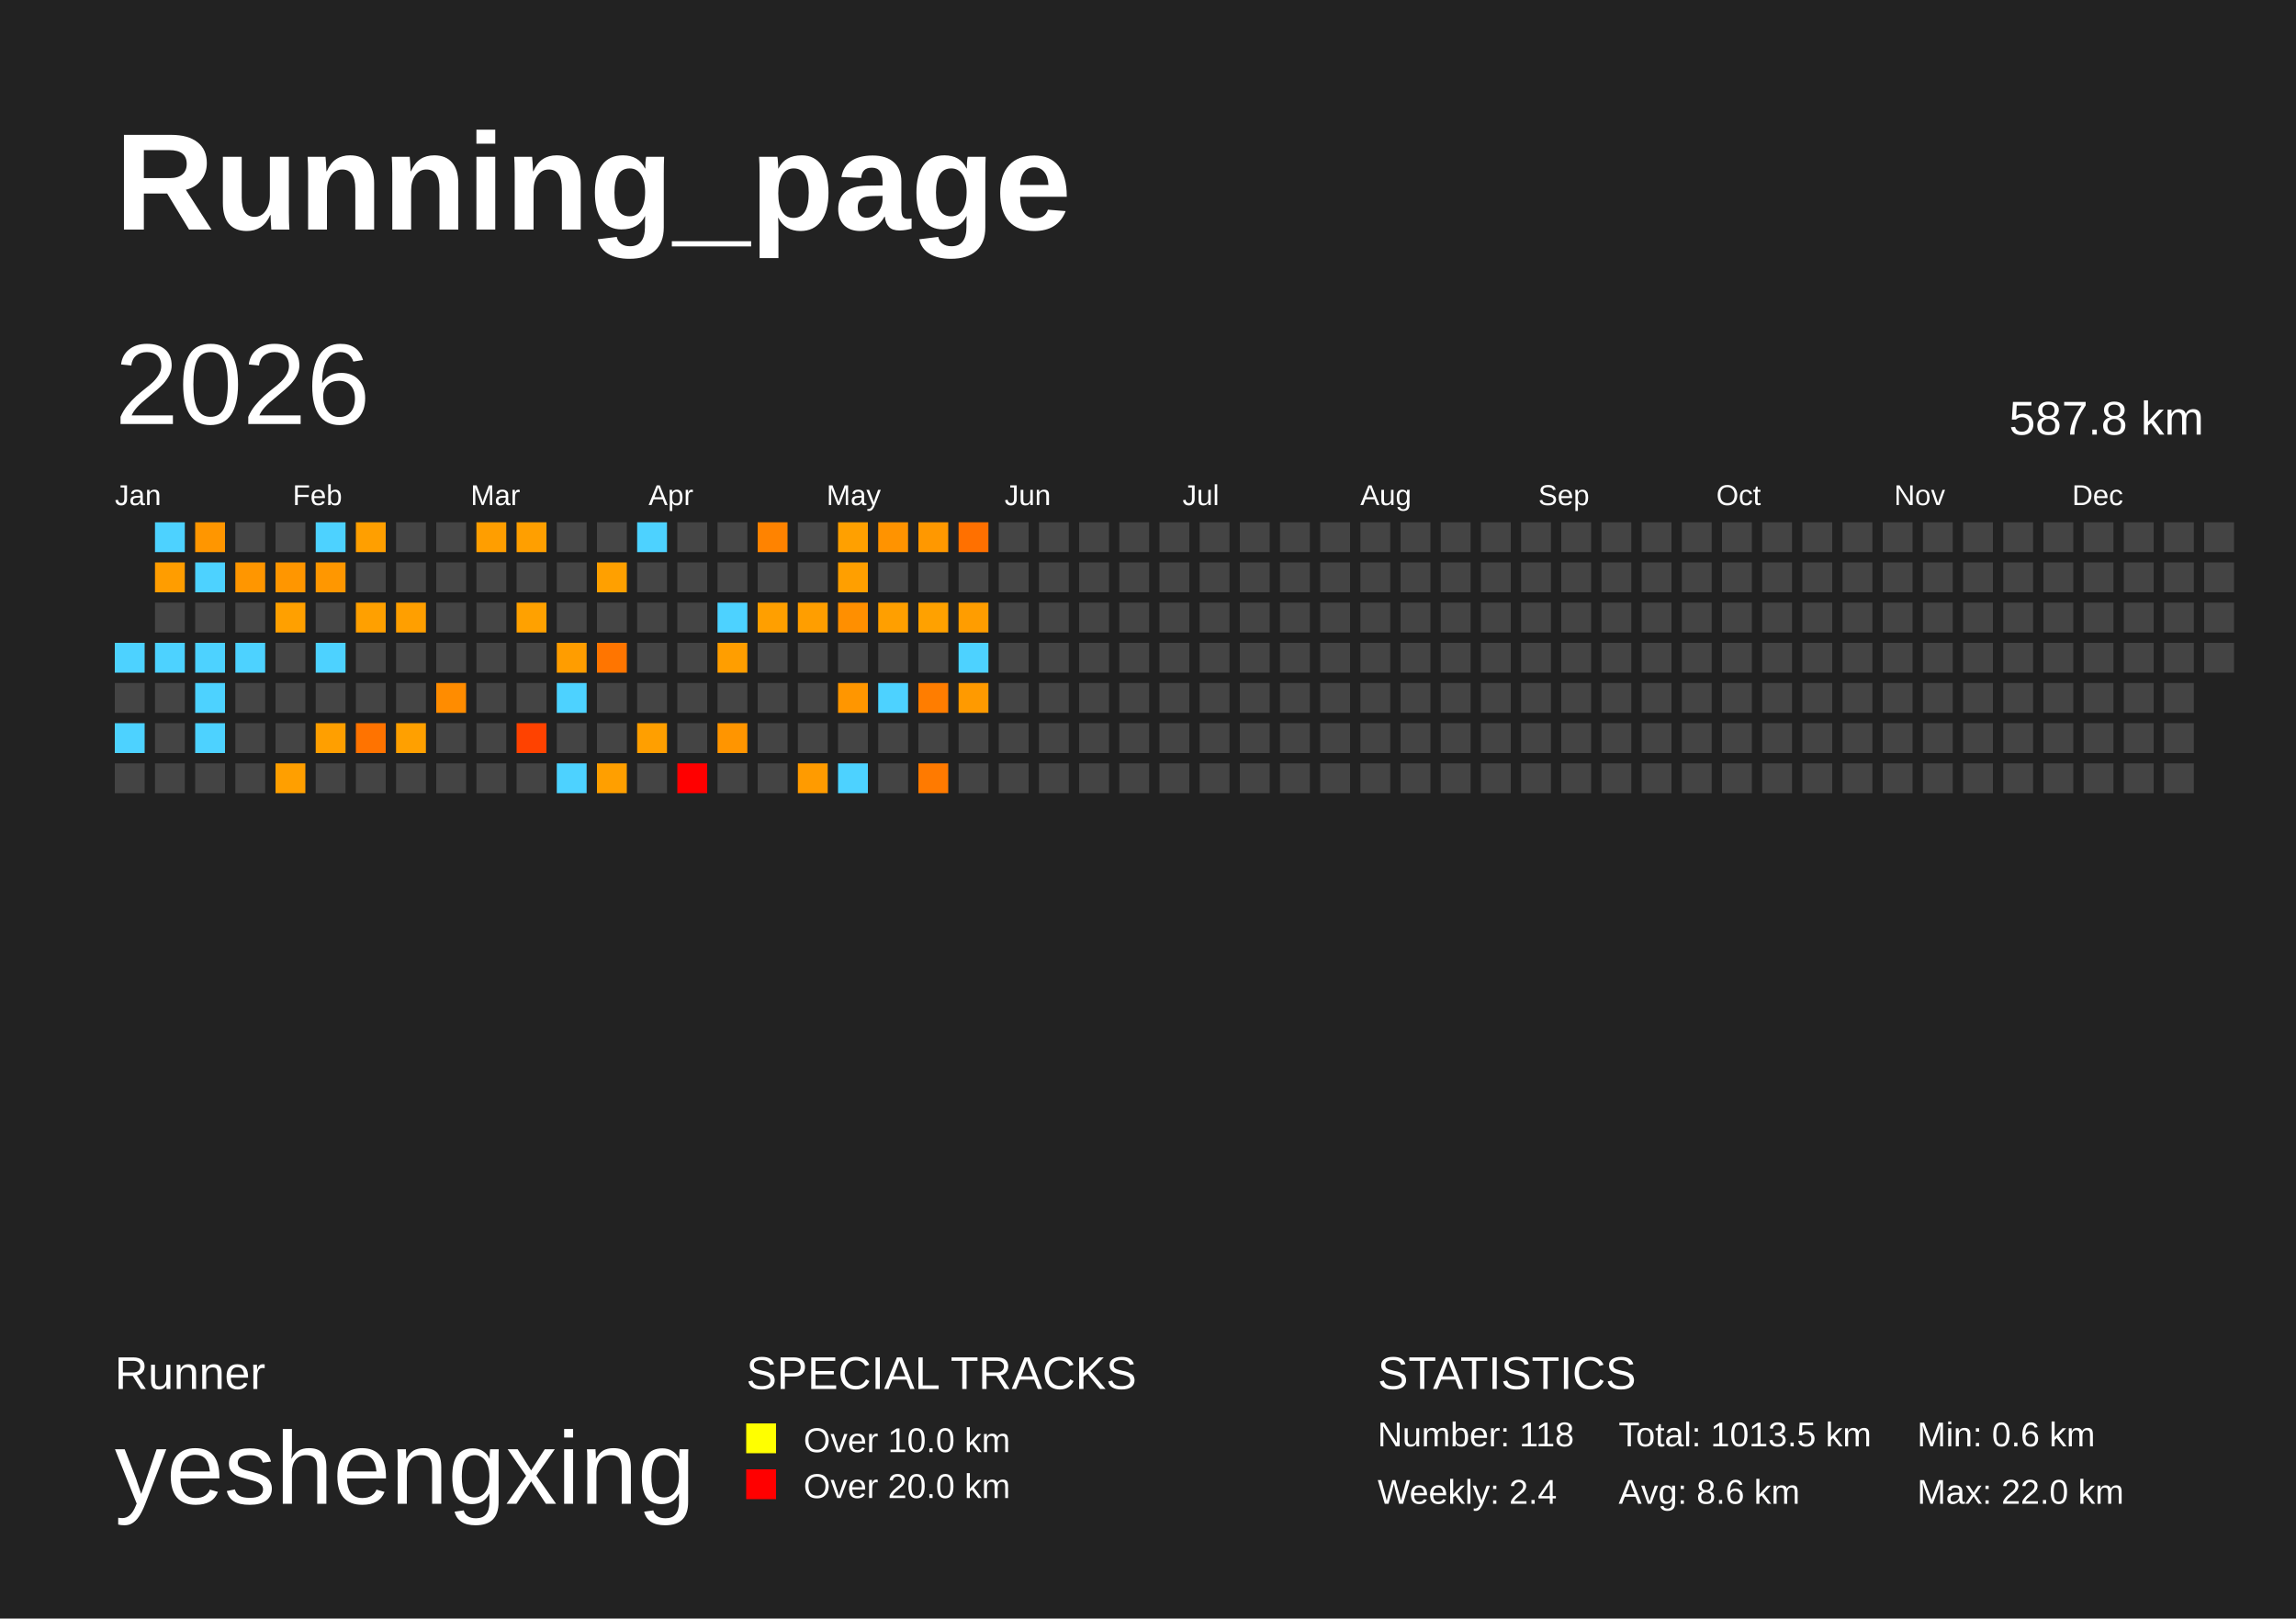
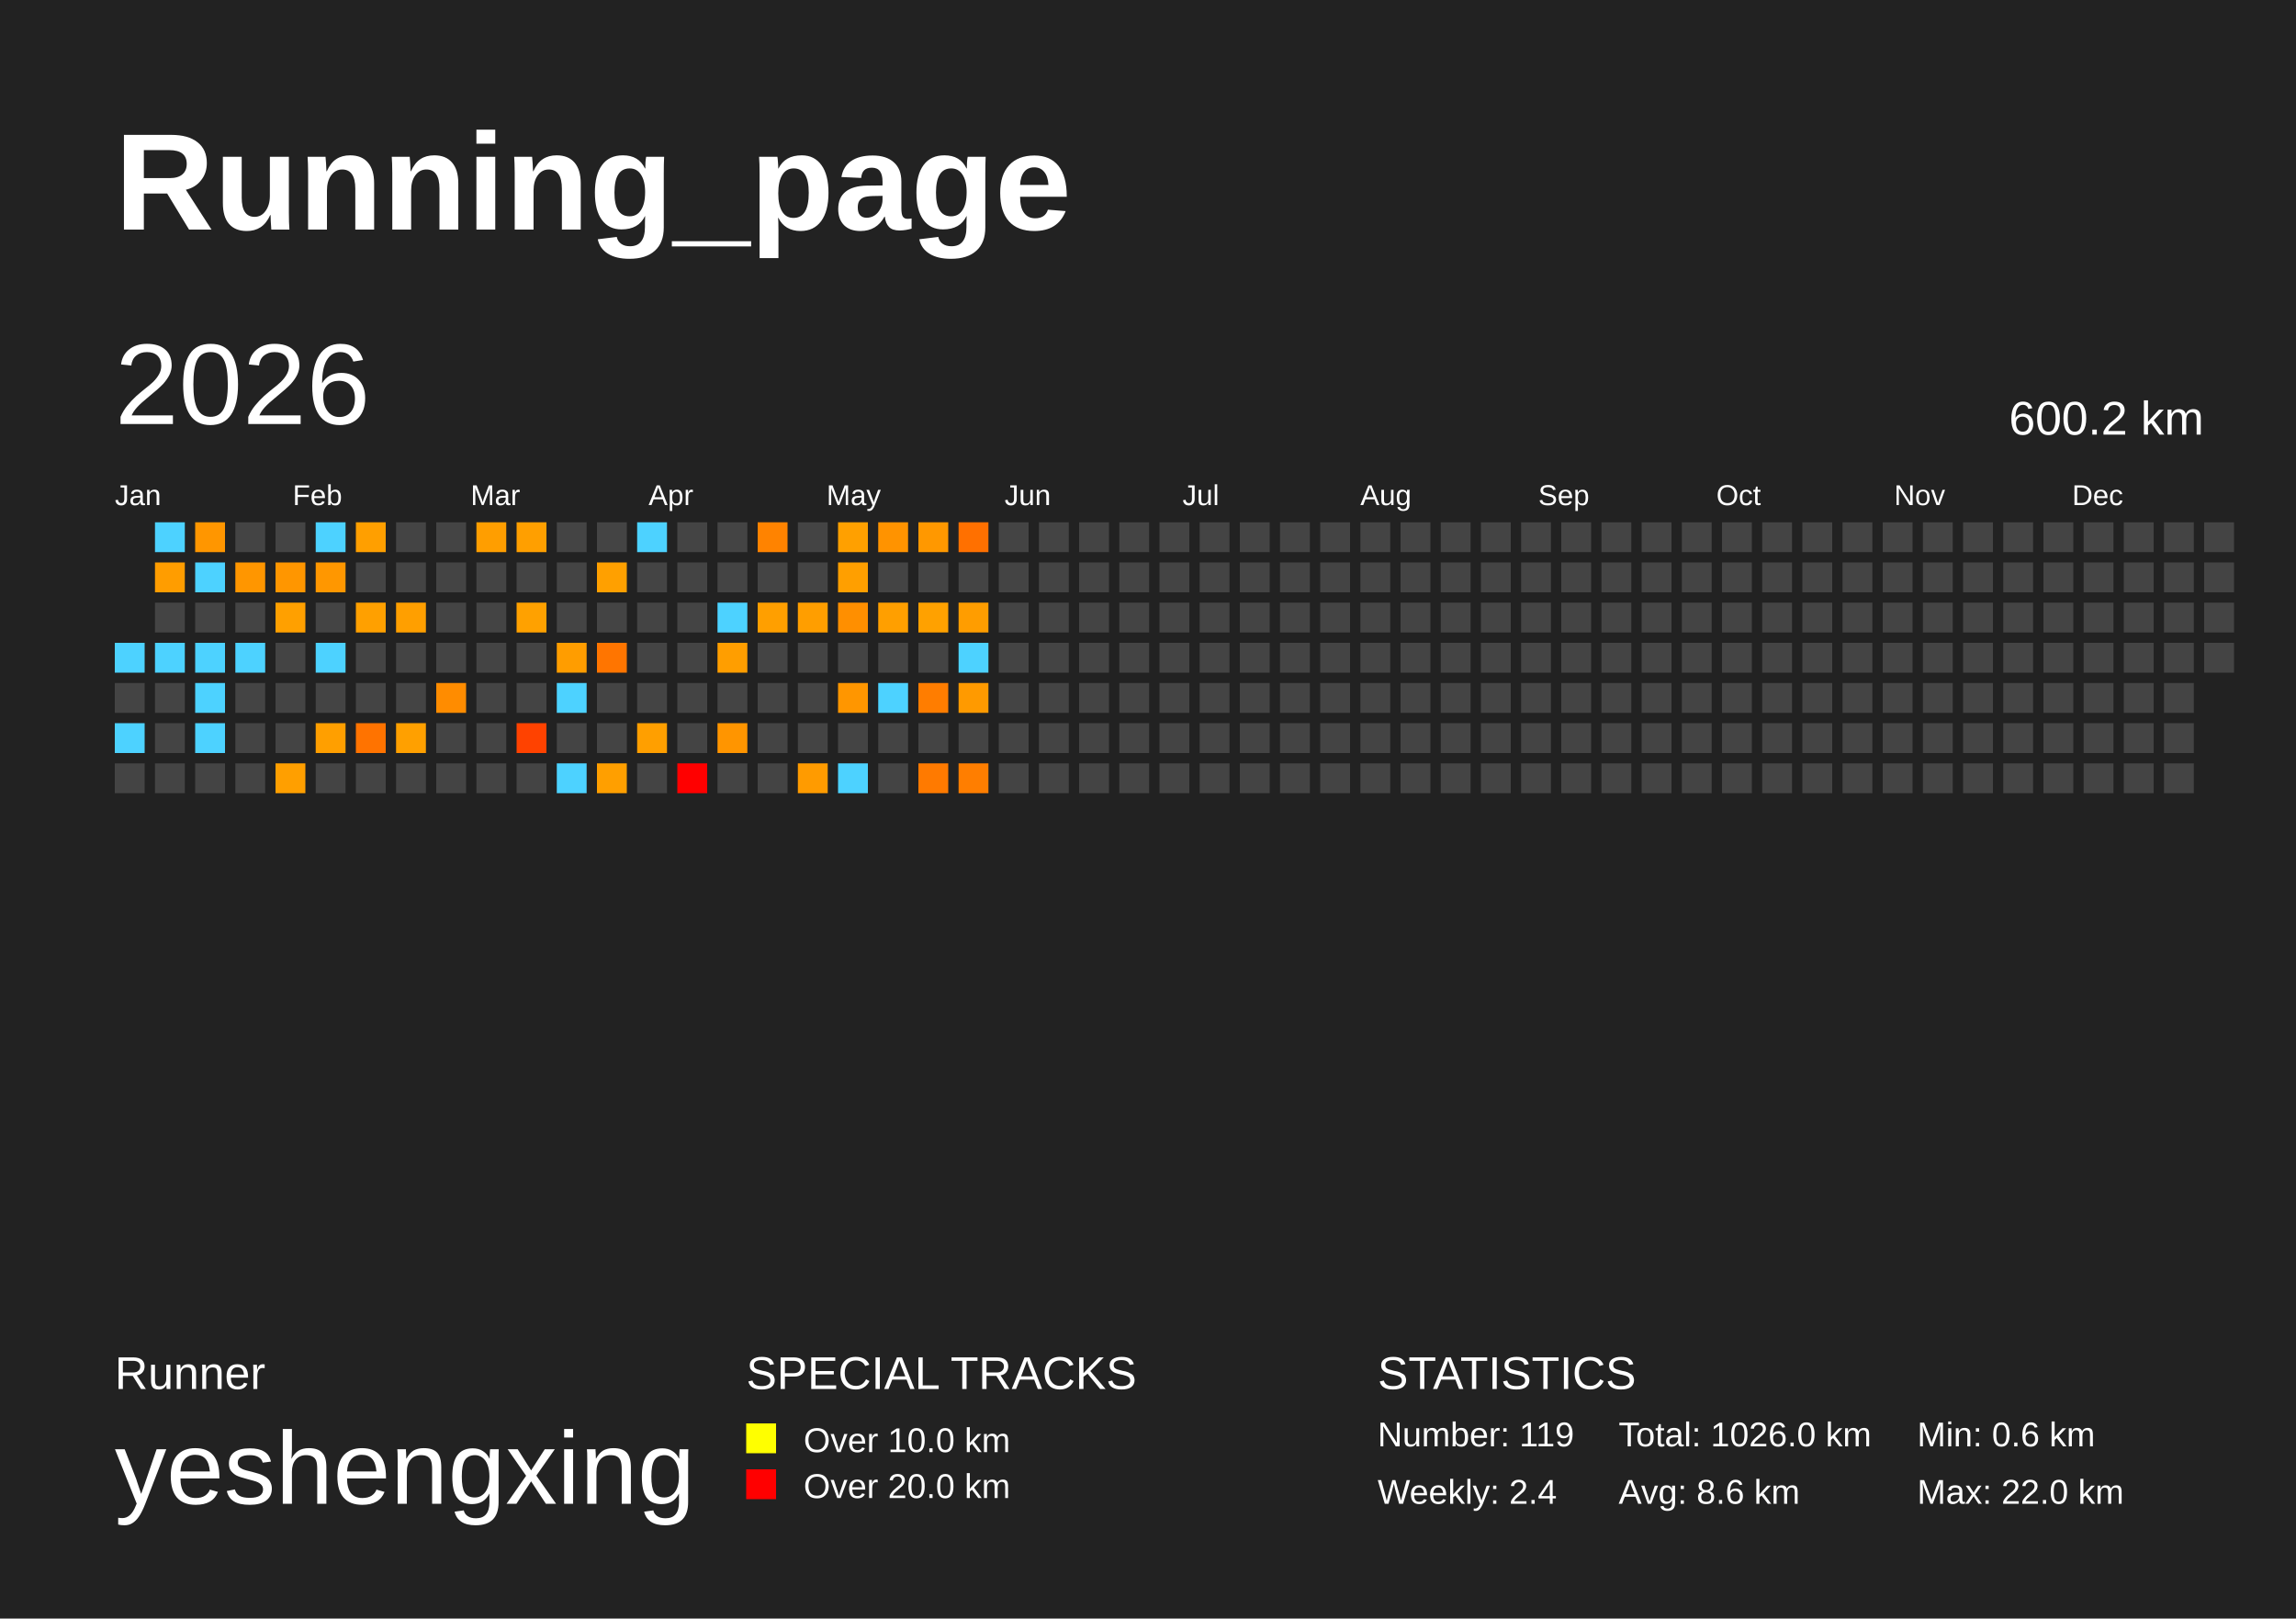
<svg xmlns="http://www.w3.org/2000/svg" baseProfile="full" height="141mm" version="1.1" viewBox="0,0,200,141" width="200mm">
  <defs />
  <rect fill="#222222" height="141" width="200" x="0" y="0" />
  <text fill="#FFFFFF" style="font-size:12px; font-family:Arial; font-weight:bold;" x="10" y="20">Running_page</text>
  <text fill="#FFFFFF" style="font-size:4px; font-family:Arial" x="10" y="121">Runner</text>
  <text fill="#FFFFFF" style="font-size:9px; font-family:Arial" x="10" y="131">yeshengxing</text>
  <text fill="#FFFFFF" style="font-size:4px; font-family:Arial" x="65" y="121">SPECIAL TRACKS</text>
  <rect fill="yellow" height="2.6" width="2.6" x="65" y="124" />
  <text fill="#FFFFFF" style="font-size:3px; font-family:Arial" x="70" y="126.5">Over 10.0 km</text>
  <rect fill="red" height="2.6" width="2.6" x="65" y="128" />
  <text fill="#FFFFFF" style="font-size:3px; font-family:Arial" x="70" y="130.5">Over 20.0 km</text>
  <text fill="#FFFFFF" style="font-size:4px; font-family:Arial" x="120" y="121">STATISTICS</text>
-   <text fill="#FFFFFF" style="font-size:3px; font-family:Arial" x="120" y="126">Number: 118</text>
+   <text fill="#FFFFFF" style="font-size:3px; font-family:Arial" x="120" y="126">Number: 119</text>
  <text fill="#FFFFFF" style="font-size:3px; font-family:Arial" x="120" y="131">Weekly: 2.4</text>
-   <text fill="#FFFFFF" style="font-size:3px; font-family:Arial" x="141" y="126">Total: 1013.5 km</text>
+   <text fill="#FFFFFF" style="font-size:3px; font-family:Arial" x="141" y="126">Total: 1026.0 km</text>
  <text fill="#FFFFFF" style="font-size:3px; font-family:Arial" x="141" y="131">Avg: 8.6 km</text>
  <text fill="#FFFFFF" style="font-size:3px; font-family:Arial" x="167" y="126">Min: 0.6 km</text>
  <text fill="#FFFFFF" style="font-size:3px; font-family:Arial" x="167" y="131">Max: 22.0 km</text>
  <text dominant-baseline="hanging" fill="#FFFFFF" style="font-size:10.0px; font-family:Arial;" x="10" y="30">2026</text>
-   <text dominant-baseline="hanging" fill="#FFFFFF" style="font-size:4.125px; font-family:Arial;" x="175" y="35">587.8 km</text>
+   <text dominant-baseline="hanging" fill="#FFFFFF" style="font-size:4.125px; font-family:Arial;" x="175" y="35">600.2 km</text>
  <text fill="#FFFFFF" style="font-size:2.5px; font-family:Arial" x="10.0" y="44">Jan</text>
  <text fill="#FFFFFF" style="font-size:2.5px; font-family:Arial" x="25.5" y="44">Feb</text>
  <text fill="#FFFFFF" style="font-size:2.5px; font-family:Arial" x="41.0" y="44">Mar</text>
  <text fill="#FFFFFF" style="font-size:2.5px; font-family:Arial" x="56.5" y="44">Apr</text>
  <text fill="#FFFFFF" style="font-size:2.5px; font-family:Arial" x="72.0" y="44">May</text>
  <text fill="#FFFFFF" style="font-size:2.5px; font-family:Arial" x="87.5" y="44">Jun</text>
  <text fill="#FFFFFF" style="font-size:2.5px; font-family:Arial" x="103.0" y="44">Jul</text>
  <text fill="#FFFFFF" style="font-size:2.5px; font-family:Arial" x="118.5" y="44">Aug</text>
  <text fill="#FFFFFF" style="font-size:2.5px; font-family:Arial" x="134.0" y="44">Sep</text>
  <text fill="#FFFFFF" style="font-size:2.5px; font-family:Arial" x="149.5" y="44">Oct</text>
  <text fill="#FFFFFF" style="font-size:2.5px; font-family:Arial" x="165.0" y="44">Nov</text>
  <text fill="#FFFFFF" style="font-size:2.5px; font-family:Arial" x="180.5" y="44">Dec</text>
  <rect fill="#4dd2ff" height="2.6" width="2.6" x="10.0" y="56.0" />
  <rect fill="#444444" height="2.6" width="2.6" x="10.0" y="59.5" />
  <rect fill="#4dd2ff" height="2.6" width="2.6" x="10.0" y="63.0" />
  <rect fill="#444444" height="2.6" width="2.6" x="10.0" y="66.5" />
  <rect fill="#4dd2ff" height="2.6" width="2.6" x="13.5" y="45.5" />
  <rect fill="#ff9d00" height="2.6" width="2.6" x="13.5" y="49.0" />
  <rect fill="#444444" height="2.6" width="2.6" x="13.5" y="52.5" />
  <rect fill="#4dd2ff" height="2.6" width="2.6" x="13.5" y="56.0" />
  <rect fill="#444444" height="2.6" width="2.6" x="13.5" y="59.5" />
  <rect fill="#444444" height="2.6" width="2.6" x="13.5" y="63.0" />
  <rect fill="#444444" height="2.6" width="2.6" x="13.5" y="66.5" />
  <rect fill="#ff9600" height="2.6" width="2.6" x="17.0" y="45.5" />
  <rect fill="#4dd2ff" height="2.6" width="2.6" x="17.0" y="49.0" />
  <rect fill="#444444" height="2.6" width="2.6" x="17.0" y="52.5" />
  <rect fill="#4dd2ff" height="2.6" width="2.6" x="17.0" y="56.0" />
  <rect fill="#4dd2ff" height="2.6" width="2.6" x="17.0" y="59.5" />
  <rect fill="#4dd2ff" height="2.6" width="2.6" x="17.0" y="63.0" />
  <rect fill="#444444" height="2.6" width="2.6" x="17.0" y="66.5" />
  <rect fill="#444444" height="2.6" width="2.6" x="20.5" y="45.5" />
  <rect fill="#ff9600" height="2.6" width="2.6" x="20.5" y="49.0" />
  <rect fill="#444444" height="2.6" width="2.6" x="20.5" y="52.5" />
  <rect fill="#4dd2ff" height="2.6" width="2.6" x="20.5" y="56.0" />
  <rect fill="#444444" height="2.6" width="2.6" x="20.5" y="59.5" />
  <rect fill="#444444" height="2.6" width="2.6" x="20.5" y="63.0" />
  <rect fill="#444444" height="2.6" width="2.6" x="20.5" y="66.5" />
  <rect fill="#444444" height="2.6" width="2.6" x="24.0" y="45.5" />
  <rect fill="#ff9600" height="2.6" width="2.6" x="24.0" y="49.0" />
  <rect fill="#ffa000" height="2.6" width="2.6" x="24.0" y="52.5" />
  <rect fill="#444444" height="2.6" width="2.6" x="24.0" y="56.0" />
  <rect fill="#444444" height="2.6" width="2.6" x="24.0" y="59.5" />
  <rect fill="#444444" height="2.6" width="2.6" x="24.0" y="63.0" />
  <rect fill="#ff9f00" height="2.6" width="2.6" x="24.0" y="66.5" />
  <rect fill="#4dd2ff" height="2.6" width="2.6" x="27.5" y="45.5" />
  <rect fill="#ff9700" height="2.6" width="2.6" x="27.5" y="49.0" />
  <rect fill="#444444" height="2.6" width="2.6" x="27.5" y="52.5" />
  <rect fill="#4dd2ff" height="2.6" width="2.6" x="27.5" y="56.0" />
  <rect fill="#444444" height="2.6" width="2.6" x="27.5" y="59.5" />
  <rect fill="#ff9f00" height="2.6" width="2.6" x="27.5" y="63.0" />
  <rect fill="#444444" height="2.6" width="2.6" x="27.5" y="66.5" />
  <rect fill="#ff9f00" height="2.6" width="2.6" x="31.0" y="45.5" />
  <rect fill="#444444" height="2.6" width="2.6" x="31.0" y="49.0" />
  <rect fill="#ffa000" height="2.6" width="2.6" x="31.0" y="52.5" />
  <rect fill="#444444" height="2.6" width="2.6" x="31.0" y="56.0" />
  <rect fill="#444444" height="2.6" width="2.6" x="31.0" y="59.5" />
  <rect fill="#ff7300" height="2.6" width="2.6" x="31.0" y="63.0" />
  <rect fill="#444444" height="2.6" width="2.6" x="31.0" y="66.5" />
  <rect fill="#444444" height="2.6" width="2.6" x="34.5" y="45.5" />
  <rect fill="#444444" height="2.6" width="2.6" x="34.5" y="49.0" />
  <rect fill="#ff9f00" height="2.6" width="2.6" x="34.5" y="52.5" />
  <rect fill="#444444" height="2.6" width="2.6" x="34.5" y="56.0" />
  <rect fill="#444444" height="2.6" width="2.6" x="34.5" y="59.5" />
  <rect fill="#ffa000" height="2.6" width="2.6" x="34.5" y="63.0" />
  <rect fill="#444444" height="2.6" width="2.6" x="34.5" y="66.5" />
  <rect fill="#444444" height="2.6" width="2.6" x="38.0" y="45.5" />
  <rect fill="#444444" height="2.6" width="2.6" x="38.0" y="49.0" />
  <rect fill="#444444" height="2.6" width="2.6" x="38.0" y="52.5" />
  <rect fill="#444444" height="2.6" width="2.6" x="38.0" y="56.0" />
  <rect fill="#ff8c00" height="2.6" width="2.6" x="38.0" y="59.5" />
  <rect fill="#444444" height="2.6" width="2.6" x="38.0" y="63.0" />
  <rect fill="#444444" height="2.6" width="2.6" x="38.0" y="66.5" />
  <rect fill="#ff9e00" height="2.6" width="2.6" x="41.5" y="45.5" />
  <rect fill="#444444" height="2.6" width="2.6" x="41.5" y="49.0" />
  <rect fill="#444444" height="2.6" width="2.6" x="41.5" y="52.5" />
  <rect fill="#444444" height="2.6" width="2.6" x="41.5" y="56.0" />
  <rect fill="#444444" height="2.6" width="2.6" x="41.5" y="59.5" />
  <rect fill="#444444" height="2.6" width="2.6" x="41.5" y="63.0" />
  <rect fill="#444444" height="2.6" width="2.6" x="41.5" y="66.5" />
  <rect fill="#ff9f00" height="2.6" width="2.6" x="45.0" y="45.5" />
  <rect fill="#444444" height="2.6" width="2.6" x="45.0" y="49.0" />
  <rect fill="#ffa100" height="2.6" width="2.6" x="45.0" y="52.5" />
  <rect fill="#444444" height="2.6" width="2.6" x="45.0" y="56.0" />
  <rect fill="#444444" height="2.6" width="2.6" x="45.0" y="59.5" />
  <rect fill="#ff4200" height="2.6" width="2.6" x="45.0" y="63.0" />
  <rect fill="#444444" height="2.6" width="2.6" x="45.0" y="66.5" />
  <rect fill="#444444" height="2.6" width="2.6" x="48.5" y="45.5" />
  <rect fill="#444444" height="2.6" width="2.6" x="48.5" y="49.0" />
  <rect fill="#444444" height="2.6" width="2.6" x="48.5" y="52.5" />
  <rect fill="#ff9d00" height="2.6" width="2.6" x="48.5" y="56.0" />
  <rect fill="#4dd2ff" height="2.6" width="2.6" x="48.5" y="59.5" />
  <rect fill="#444444" height="2.6" width="2.6" x="48.5" y="63.0" />
  <rect fill="#4dd2ff" height="2.6" width="2.6" x="48.5" y="66.5" />
  <rect fill="#444444" height="2.6" width="2.6" x="52.0" y="45.5" />
  <rect fill="#ffa000" height="2.6" width="2.6" x="52.0" y="49.0" />
  <rect fill="#444444" height="2.6" width="2.6" x="52.0" y="52.5" />
  <rect fill="#ff7500" height="2.6" width="2.6" x="52.0" y="56.0" />
  <rect fill="#444444" height="2.6" width="2.6" x="52.0" y="59.5" />
  <rect fill="#444444" height="2.6" width="2.6" x="52.0" y="63.0" />
  <rect fill="#ff9f00" height="2.6" width="2.6" x="52.0" y="66.5" />
  <rect fill="#4dd2ff" height="2.6" width="2.6" x="55.5" y="45.5" />
  <rect fill="#444444" height="2.6" width="2.6" x="55.5" y="49.0" />
  <rect fill="#444444" height="2.6" width="2.6" x="55.5" y="52.5" />
  <rect fill="#444444" height="2.6" width="2.6" x="55.5" y="56.0" />
  <rect fill="#444444" height="2.6" width="2.6" x="55.5" y="59.5" />
  <rect fill="#ff9f00" height="2.6" width="2.6" x="55.5" y="63.0" />
  <rect fill="#444444" height="2.6" width="2.6" x="55.5" y="66.5" />
  <rect fill="#444444" height="2.6" width="2.6" x="59.0" y="45.5" />
  <rect fill="#444444" height="2.6" width="2.6" x="59.0" y="49.0" />
  <rect fill="#444444" height="2.6" width="2.6" x="59.0" y="52.5" />
  <rect fill="#444444" height="2.6" width="2.6" x="59.0" y="56.0" />
  <rect fill="#444444" height="2.6" width="2.6" x="59.0" y="59.5" />
  <rect fill="#444444" height="2.6" width="2.6" x="59.0" y="63.0" />
  <rect fill="red" height="2.6" width="2.6" x="59.0" y="66.5" />
  <rect fill="#444444" height="2.6" width="2.6" x="62.5" y="45.5" />
  <rect fill="#444444" height="2.6" width="2.6" x="62.5" y="49.0" />
  <rect fill="#4dd2ff" height="2.6" width="2.6" x="62.5" y="52.5" />
  <rect fill="#ff9e00" height="2.6" width="2.6" x="62.5" y="56.0" />
  <rect fill="#444444" height="2.6" width="2.6" x="62.5" y="59.5" />
  <rect fill="#ff9500" height="2.6" width="2.6" x="62.5" y="63.0" />
  <rect fill="#444444" height="2.6" width="2.6" x="62.5" y="66.5" />
  <rect fill="#ff8300" height="2.6" width="2.6" x="66.0" y="45.5" />
  <rect fill="#444444" height="2.6" width="2.6" x="66.0" y="49.0" />
  <rect fill="#ff9f00" height="2.6" width="2.6" x="66.0" y="52.5" />
  <rect fill="#444444" height="2.6" width="2.6" x="66.0" y="56.0" />
  <rect fill="#444444" height="2.6" width="2.6" x="66.0" y="59.5" />
  <rect fill="#444444" height="2.6" width="2.6" x="66.0" y="63.0" />
  <rect fill="#444444" height="2.6" width="2.6" x="66.0" y="66.5" />
  <rect fill="#444444" height="2.6" width="2.6" x="69.5" y="45.5" />
  <rect fill="#444444" height="2.6" width="2.6" x="69.5" y="49.0" />
  <rect fill="#ff9e00" height="2.6" width="2.6" x="69.5" y="52.5" />
  <rect fill="#444444" height="2.6" width="2.6" x="69.5" y="56.0" />
  <rect fill="#444444" height="2.6" width="2.6" x="69.5" y="59.5" />
  <rect fill="#444444" height="2.6" width="2.6" x="69.5" y="63.0" />
  <rect fill="#ff9b00" height="2.6" width="2.6" x="69.5" y="66.5" />
  <rect fill="#ffa000" height="2.6" width="2.6" x="73.0" y="45.5" />
  <rect fill="#ff9f00" height="2.6" width="2.6" x="73.0" y="49.0" />
  <rect fill="#ff8f00" height="2.6" width="2.6" x="73.0" y="52.5" />
  <rect fill="#444444" height="2.6" width="2.6" x="73.0" y="56.0" />
  <rect fill="#ff9600" height="2.6" width="2.6" x="73.0" y="59.5" />
  <rect fill="#444444" height="2.6" width="2.6" x="73.0" y="63.0" />
  <rect fill="#4dd2ff" height="2.6" width="2.6" x="73.0" y="66.5" />
  <rect fill="#ff9300" height="2.6" width="2.6" x="76.5" y="45.5" />
  <rect fill="#444444" height="2.6" width="2.6" x="76.5" y="49.0" />
  <rect fill="#ff9f00" height="2.6" width="2.6" x="76.5" y="52.5" />
  <rect fill="#444444" height="2.6" width="2.6" x="76.5" y="56.0" />
  <rect fill="#4dd2ff" height="2.6" width="2.6" x="76.5" y="59.5" />
  <rect fill="#444444" height="2.6" width="2.6" x="76.5" y="63.0" />
  <rect fill="#444444" height="2.6" width="2.6" x="76.5" y="66.5" />
  <rect fill="#ff9800" height="2.6" width="2.6" x="80.0" y="45.5" />
  <rect fill="#444444" height="2.6" width="2.6" x="80.0" y="49.0" />
  <rect fill="#ffa100" height="2.6" width="2.6" x="80.0" y="52.5" />
  <rect fill="#444444" height="2.6" width="2.6" x="80.0" y="56.0" />
  <rect fill="#ff7d00" height="2.6" width="2.6" x="80.0" y="59.5" />
  <rect fill="#444444" height="2.6" width="2.6" x="80.0" y="63.0" />
  <rect fill="#ff7a00" height="2.6" width="2.6" x="80.0" y="66.5" />
  <rect fill="#ff7000" height="2.6" width="2.6" x="83.5" y="45.5" />
  <rect fill="#444444" height="2.6" width="2.6" x="83.5" y="49.0" />
  <rect fill="#ff9d00" height="2.6" width="2.6" x="83.5" y="52.5" />
  <rect fill="#4dd2ff" height="2.6" width="2.6" x="83.5" y="56.0" />
  <rect fill="#ff9a00" height="2.6" width="2.6" x="83.5" y="59.5" />
  <rect fill="#444444" height="2.6" width="2.6" x="83.5" y="63.0" />
-   <rect fill="#444444" height="2.6" width="2.6" x="83.5" y="66.5" />
+   <rect fill="#ff7e00" height="2.6" width="2.6" x="83.5" y="66.5" />
  <rect fill="#444444" height="2.6" width="2.6" x="87.0" y="45.5" />
  <rect fill="#444444" height="2.6" width="2.6" x="87.0" y="49.0" />
  <rect fill="#444444" height="2.6" width="2.6" x="87.0" y="52.5" />
  <rect fill="#444444" height="2.6" width="2.6" x="87.0" y="56.0" />
  <rect fill="#444444" height="2.6" width="2.6" x="87.0" y="59.5" />
  <rect fill="#444444" height="2.6" width="2.6" x="87.0" y="63.0" />
  <rect fill="#444444" height="2.6" width="2.6" x="87.0" y="66.5" />
  <rect fill="#444444" height="2.6" width="2.6" x="90.5" y="45.5" />
  <rect fill="#444444" height="2.6" width="2.6" x="90.5" y="49.0" />
  <rect fill="#444444" height="2.6" width="2.6" x="90.5" y="52.5" />
  <rect fill="#444444" height="2.6" width="2.6" x="90.5" y="56.0" />
  <rect fill="#444444" height="2.6" width="2.6" x="90.5" y="59.5" />
  <rect fill="#444444" height="2.6" width="2.6" x="90.5" y="63.0" />
  <rect fill="#444444" height="2.6" width="2.6" x="90.5" y="66.5" />
  <rect fill="#444444" height="2.6" width="2.6" x="94.0" y="45.5" />
  <rect fill="#444444" height="2.6" width="2.6" x="94.0" y="49.0" />
  <rect fill="#444444" height="2.6" width="2.6" x="94.0" y="52.5" />
  <rect fill="#444444" height="2.6" width="2.6" x="94.0" y="56.0" />
  <rect fill="#444444" height="2.6" width="2.6" x="94.0" y="59.5" />
  <rect fill="#444444" height="2.6" width="2.6" x="94.0" y="63.0" />
  <rect fill="#444444" height="2.6" width="2.6" x="94.0" y="66.5" />
  <rect fill="#444444" height="2.6" width="2.6" x="97.5" y="45.5" />
  <rect fill="#444444" height="2.6" width="2.6" x="97.5" y="49.0" />
  <rect fill="#444444" height="2.6" width="2.6" x="97.5" y="52.5" />
  <rect fill="#444444" height="2.6" width="2.6" x="97.5" y="56.0" />
  <rect fill="#444444" height="2.6" width="2.6" x="97.5" y="59.5" />
  <rect fill="#444444" height="2.6" width="2.6" x="97.5" y="63.0" />
  <rect fill="#444444" height="2.6" width="2.6" x="97.5" y="66.5" />
  <rect fill="#444444" height="2.6" width="2.6" x="101.0" y="45.5" />
  <rect fill="#444444" height="2.6" width="2.6" x="101.0" y="49.0" />
  <rect fill="#444444" height="2.6" width="2.6" x="101.0" y="52.5" />
  <rect fill="#444444" height="2.6" width="2.6" x="101.0" y="56.0" />
  <rect fill="#444444" height="2.6" width="2.6" x="101.0" y="59.5" />
  <rect fill="#444444" height="2.6" width="2.6" x="101.0" y="63.0" />
  <rect fill="#444444" height="2.6" width="2.6" x="101.0" y="66.5" />
  <rect fill="#444444" height="2.6" width="2.6" x="104.5" y="45.5" />
  <rect fill="#444444" height="2.6" width="2.6" x="104.5" y="49.0" />
  <rect fill="#444444" height="2.6" width="2.6" x="104.5" y="52.5" />
  <rect fill="#444444" height="2.6" width="2.6" x="104.5" y="56.0" />
  <rect fill="#444444" height="2.6" width="2.6" x="104.5" y="59.5" />
  <rect fill="#444444" height="2.6" width="2.6" x="104.5" y="63.0" />
  <rect fill="#444444" height="2.6" width="2.6" x="104.5" y="66.5" />
  <rect fill="#444444" height="2.6" width="2.6" x="108.0" y="45.5" />
  <rect fill="#444444" height="2.6" width="2.6" x="108.0" y="49.0" />
  <rect fill="#444444" height="2.6" width="2.6" x="108.0" y="52.5" />
  <rect fill="#444444" height="2.6" width="2.6" x="108.0" y="56.0" />
  <rect fill="#444444" height="2.6" width="2.6" x="108.0" y="59.5" />
  <rect fill="#444444" height="2.6" width="2.6" x="108.0" y="63.0" />
  <rect fill="#444444" height="2.6" width="2.6" x="108.0" y="66.5" />
  <rect fill="#444444" height="2.6" width="2.6" x="111.5" y="45.5" />
  <rect fill="#444444" height="2.6" width="2.6" x="111.5" y="49.0" />
  <rect fill="#444444" height="2.6" width="2.6" x="111.5" y="52.5" />
  <rect fill="#444444" height="2.6" width="2.6" x="111.5" y="56.0" />
  <rect fill="#444444" height="2.6" width="2.6" x="111.5" y="59.5" />
  <rect fill="#444444" height="2.6" width="2.6" x="111.5" y="63.0" />
  <rect fill="#444444" height="2.6" width="2.6" x="111.5" y="66.5" />
  <rect fill="#444444" height="2.6" width="2.6" x="115.0" y="45.5" />
  <rect fill="#444444" height="2.6" width="2.6" x="115.0" y="49.0" />
  <rect fill="#444444" height="2.6" width="2.6" x="115.0" y="52.5" />
  <rect fill="#444444" height="2.6" width="2.6" x="115.0" y="56.0" />
  <rect fill="#444444" height="2.6" width="2.6" x="115.0" y="59.5" />
  <rect fill="#444444" height="2.6" width="2.6" x="115.0" y="63.0" />
  <rect fill="#444444" height="2.6" width="2.6" x="115.0" y="66.5" />
  <rect fill="#444444" height="2.6" width="2.6" x="118.5" y="45.5" />
  <rect fill="#444444" height="2.6" width="2.6" x="118.5" y="49.0" />
  <rect fill="#444444" height="2.6" width="2.6" x="118.5" y="52.5" />
  <rect fill="#444444" height="2.6" width="2.6" x="118.5" y="56.0" />
  <rect fill="#444444" height="2.6" width="2.6" x="118.5" y="59.5" />
  <rect fill="#444444" height="2.6" width="2.6" x="118.5" y="63.0" />
  <rect fill="#444444" height="2.6" width="2.6" x="118.5" y="66.5" />
  <rect fill="#444444" height="2.6" width="2.6" x="122.0" y="45.5" />
  <rect fill="#444444" height="2.6" width="2.6" x="122.0" y="49.0" />
  <rect fill="#444444" height="2.6" width="2.6" x="122.0" y="52.5" />
  <rect fill="#444444" height="2.6" width="2.6" x="122.0" y="56.0" />
  <rect fill="#444444" height="2.6" width="2.6" x="122.0" y="59.5" />
  <rect fill="#444444" height="2.6" width="2.6" x="122.0" y="63.0" />
  <rect fill="#444444" height="2.6" width="2.6" x="122.0" y="66.5" />
  <rect fill="#444444" height="2.6" width="2.6" x="125.5" y="45.5" />
  <rect fill="#444444" height="2.6" width="2.6" x="125.5" y="49.0" />
  <rect fill="#444444" height="2.6" width="2.6" x="125.5" y="52.5" />
  <rect fill="#444444" height="2.6" width="2.6" x="125.5" y="56.0" />
  <rect fill="#444444" height="2.6" width="2.6" x="125.5" y="59.5" />
  <rect fill="#444444" height="2.6" width="2.6" x="125.5" y="63.0" />
  <rect fill="#444444" height="2.6" width="2.6" x="125.5" y="66.5" />
  <rect fill="#444444" height="2.6" width="2.6" x="129.0" y="45.5" />
  <rect fill="#444444" height="2.6" width="2.6" x="129.0" y="49.0" />
  <rect fill="#444444" height="2.6" width="2.6" x="129.0" y="52.5" />
  <rect fill="#444444" height="2.6" width="2.6" x="129.0" y="56.0" />
  <rect fill="#444444" height="2.6" width="2.6" x="129.0" y="59.5" />
  <rect fill="#444444" height="2.6" width="2.6" x="129.0" y="63.0" />
  <rect fill="#444444" height="2.6" width="2.6" x="129.0" y="66.5" />
  <rect fill="#444444" height="2.6" width="2.6" x="132.5" y="45.5" />
  <rect fill="#444444" height="2.6" width="2.6" x="132.5" y="49.0" />
  <rect fill="#444444" height="2.6" width="2.6" x="132.5" y="52.5" />
  <rect fill="#444444" height="2.6" width="2.6" x="132.5" y="56.0" />
  <rect fill="#444444" height="2.6" width="2.6" x="132.5" y="59.5" />
  <rect fill="#444444" height="2.6" width="2.6" x="132.5" y="63.0" />
  <rect fill="#444444" height="2.6" width="2.6" x="132.5" y="66.5" />
  <rect fill="#444444" height="2.6" width="2.6" x="136.0" y="45.5" />
  <rect fill="#444444" height="2.6" width="2.6" x="136.0" y="49.0" />
  <rect fill="#444444" height="2.6" width="2.6" x="136.0" y="52.5" />
  <rect fill="#444444" height="2.6" width="2.6" x="136.0" y="56.0" />
  <rect fill="#444444" height="2.6" width="2.6" x="136.0" y="59.5" />
  <rect fill="#444444" height="2.6" width="2.6" x="136.0" y="63.0" />
  <rect fill="#444444" height="2.6" width="2.6" x="136.0" y="66.5" />
  <rect fill="#444444" height="2.6" width="2.6" x="139.5" y="45.5" />
  <rect fill="#444444" height="2.6" width="2.6" x="139.5" y="49.0" />
  <rect fill="#444444" height="2.6" width="2.6" x="139.5" y="52.5" />
  <rect fill="#444444" height="2.6" width="2.6" x="139.5" y="56.0" />
  <rect fill="#444444" height="2.6" width="2.6" x="139.5" y="59.5" />
  <rect fill="#444444" height="2.6" width="2.6" x="139.5" y="63.0" />
  <rect fill="#444444" height="2.6" width="2.6" x="139.5" y="66.5" />
  <rect fill="#444444" height="2.6" width="2.6" x="143.0" y="45.5" />
  <rect fill="#444444" height="2.6" width="2.6" x="143.0" y="49.0" />
  <rect fill="#444444" height="2.6" width="2.6" x="143.0" y="52.5" />
  <rect fill="#444444" height="2.6" width="2.6" x="143.0" y="56.0" />
  <rect fill="#444444" height="2.6" width="2.6" x="143.0" y="59.5" />
  <rect fill="#444444" height="2.6" width="2.6" x="143.0" y="63.0" />
  <rect fill="#444444" height="2.6" width="2.6" x="143.0" y="66.5" />
  <rect fill="#444444" height="2.6" width="2.6" x="146.5" y="45.5" />
  <rect fill="#444444" height="2.6" width="2.6" x="146.5" y="49.0" />
  <rect fill="#444444" height="2.6" width="2.6" x="146.5" y="52.5" />
  <rect fill="#444444" height="2.6" width="2.6" x="146.5" y="56.0" />
  <rect fill="#444444" height="2.6" width="2.6" x="146.5" y="59.5" />
  <rect fill="#444444" height="2.6" width="2.6" x="146.5" y="63.0" />
  <rect fill="#444444" height="2.6" width="2.6" x="146.5" y="66.5" />
  <rect fill="#444444" height="2.6" width="2.6" x="150.0" y="45.5" />
  <rect fill="#444444" height="2.6" width="2.6" x="150.0" y="49.0" />
  <rect fill="#444444" height="2.6" width="2.6" x="150.0" y="52.5" />
  <rect fill="#444444" height="2.6" width="2.6" x="150.0" y="56.0" />
  <rect fill="#444444" height="2.6" width="2.6" x="150.0" y="59.5" />
  <rect fill="#444444" height="2.6" width="2.6" x="150.0" y="63.0" />
  <rect fill="#444444" height="2.6" width="2.6" x="150.0" y="66.5" />
  <rect fill="#444444" height="2.6" width="2.6" x="153.5" y="45.5" />
  <rect fill="#444444" height="2.6" width="2.6" x="153.5" y="49.0" />
  <rect fill="#444444" height="2.6" width="2.6" x="153.5" y="52.5" />
  <rect fill="#444444" height="2.6" width="2.6" x="153.5" y="56.0" />
  <rect fill="#444444" height="2.6" width="2.6" x="153.5" y="59.5" />
  <rect fill="#444444" height="2.6" width="2.6" x="153.5" y="63.0" />
  <rect fill="#444444" height="2.6" width="2.6" x="153.5" y="66.5" />
  <rect fill="#444444" height="2.6" width="2.6" x="157.0" y="45.5" />
  <rect fill="#444444" height="2.6" width="2.6" x="157.0" y="49.0" />
  <rect fill="#444444" height="2.6" width="2.6" x="157.0" y="52.5" />
  <rect fill="#444444" height="2.6" width="2.6" x="157.0" y="56.0" />
  <rect fill="#444444" height="2.6" width="2.6" x="157.0" y="59.5" />
  <rect fill="#444444" height="2.6" width="2.6" x="157.0" y="63.0" />
  <rect fill="#444444" height="2.6" width="2.6" x="157.0" y="66.5" />
  <rect fill="#444444" height="2.6" width="2.6" x="160.5" y="45.5" />
  <rect fill="#444444" height="2.6" width="2.6" x="160.5" y="49.0" />
  <rect fill="#444444" height="2.6" width="2.6" x="160.5" y="52.5" />
  <rect fill="#444444" height="2.6" width="2.6" x="160.5" y="56.0" />
  <rect fill="#444444" height="2.6" width="2.6" x="160.5" y="59.5" />
  <rect fill="#444444" height="2.6" width="2.6" x="160.5" y="63.0" />
  <rect fill="#444444" height="2.6" width="2.6" x="160.5" y="66.5" />
  <rect fill="#444444" height="2.6" width="2.6" x="164.0" y="45.5" />
  <rect fill="#444444" height="2.6" width="2.6" x="164.0" y="49.0" />
  <rect fill="#444444" height="2.6" width="2.6" x="164.0" y="52.5" />
  <rect fill="#444444" height="2.6" width="2.6" x="164.0" y="56.0" />
  <rect fill="#444444" height="2.6" width="2.6" x="164.0" y="59.5" />
  <rect fill="#444444" height="2.6" width="2.6" x="164.0" y="63.0" />
  <rect fill="#444444" height="2.6" width="2.6" x="164.0" y="66.5" />
  <rect fill="#444444" height="2.6" width="2.6" x="167.5" y="45.5" />
  <rect fill="#444444" height="2.6" width="2.6" x="167.5" y="49.0" />
  <rect fill="#444444" height="2.6" width="2.6" x="167.5" y="52.5" />
  <rect fill="#444444" height="2.6" width="2.6" x="167.5" y="56.0" />
  <rect fill="#444444" height="2.6" width="2.6" x="167.5" y="59.5" />
  <rect fill="#444444" height="2.6" width="2.6" x="167.5" y="63.0" />
  <rect fill="#444444" height="2.6" width="2.6" x="167.5" y="66.5" />
  <rect fill="#444444" height="2.6" width="2.6" x="171.0" y="45.5" />
  <rect fill="#444444" height="2.6" width="2.6" x="171.0" y="49.0" />
  <rect fill="#444444" height="2.6" width="2.6" x="171.0" y="52.5" />
  <rect fill="#444444" height="2.6" width="2.6" x="171.0" y="56.0" />
  <rect fill="#444444" height="2.6" width="2.6" x="171.0" y="59.5" />
  <rect fill="#444444" height="2.6" width="2.6" x="171.0" y="63.0" />
  <rect fill="#444444" height="2.6" width="2.6" x="171.0" y="66.5" />
  <rect fill="#444444" height="2.6" width="2.6" x="174.5" y="45.5" />
  <rect fill="#444444" height="2.6" width="2.6" x="174.5" y="49.0" />
  <rect fill="#444444" height="2.6" width="2.6" x="174.5" y="52.5" />
  <rect fill="#444444" height="2.6" width="2.6" x="174.5" y="56.0" />
  <rect fill="#444444" height="2.6" width="2.6" x="174.5" y="59.5" />
  <rect fill="#444444" height="2.6" width="2.6" x="174.5" y="63.0" />
  <rect fill="#444444" height="2.6" width="2.6" x="174.5" y="66.5" />
  <rect fill="#444444" height="2.6" width="2.6" x="178.0" y="45.5" />
  <rect fill="#444444" height="2.6" width="2.6" x="178.0" y="49.0" />
  <rect fill="#444444" height="2.6" width="2.6" x="178.0" y="52.5" />
  <rect fill="#444444" height="2.6" width="2.6" x="178.0" y="56.0" />
  <rect fill="#444444" height="2.6" width="2.6" x="178.0" y="59.5" />
  <rect fill="#444444" height="2.6" width="2.6" x="178.0" y="63.0" />
  <rect fill="#444444" height="2.6" width="2.6" x="178.0" y="66.5" />
  <rect fill="#444444" height="2.6" width="2.6" x="181.5" y="45.5" />
  <rect fill="#444444" height="2.6" width="2.6" x="181.5" y="49.0" />
  <rect fill="#444444" height="2.6" width="2.6" x="181.5" y="52.5" />
  <rect fill="#444444" height="2.6" width="2.6" x="181.5" y="56.0" />
  <rect fill="#444444" height="2.6" width="2.6" x="181.5" y="59.5" />
  <rect fill="#444444" height="2.6" width="2.6" x="181.5" y="63.0" />
  <rect fill="#444444" height="2.6" width="2.6" x="181.5" y="66.5" />
  <rect fill="#444444" height="2.6" width="2.6" x="185.0" y="45.5" />
  <rect fill="#444444" height="2.6" width="2.6" x="185.0" y="49.0" />
  <rect fill="#444444" height="2.6" width="2.6" x="185.0" y="52.5" />
  <rect fill="#444444" height="2.6" width="2.6" x="185.0" y="56.0" />
  <rect fill="#444444" height="2.6" width="2.6" x="185.0" y="59.5" />
  <rect fill="#444444" height="2.6" width="2.6" x="185.0" y="63.0" />
  <rect fill="#444444" height="2.6" width="2.6" x="185.0" y="66.5" />
  <rect fill="#444444" height="2.6" width="2.6" x="188.5" y="45.5" />
  <rect fill="#444444" height="2.6" width="2.6" x="188.5" y="49.0" />
  <rect fill="#444444" height="2.6" width="2.6" x="188.5" y="52.5" />
  <rect fill="#444444" height="2.6" width="2.6" x="188.5" y="56.0" />
  <rect fill="#444444" height="2.6" width="2.6" x="188.5" y="59.5" />
  <rect fill="#444444" height="2.6" width="2.6" x="188.5" y="63.0" />
  <rect fill="#444444" height="2.6" width="2.6" x="188.5" y="66.5" />
  <rect fill="#444444" height="2.6" width="2.6" x="192.0" y="45.5" />
  <rect fill="#444444" height="2.6" width="2.6" x="192.0" y="49.0" />
  <rect fill="#444444" height="2.6" width="2.6" x="192.0" y="52.5" />
  <rect fill="#444444" height="2.6" width="2.6" x="192.0" y="56.0" />
</svg>
